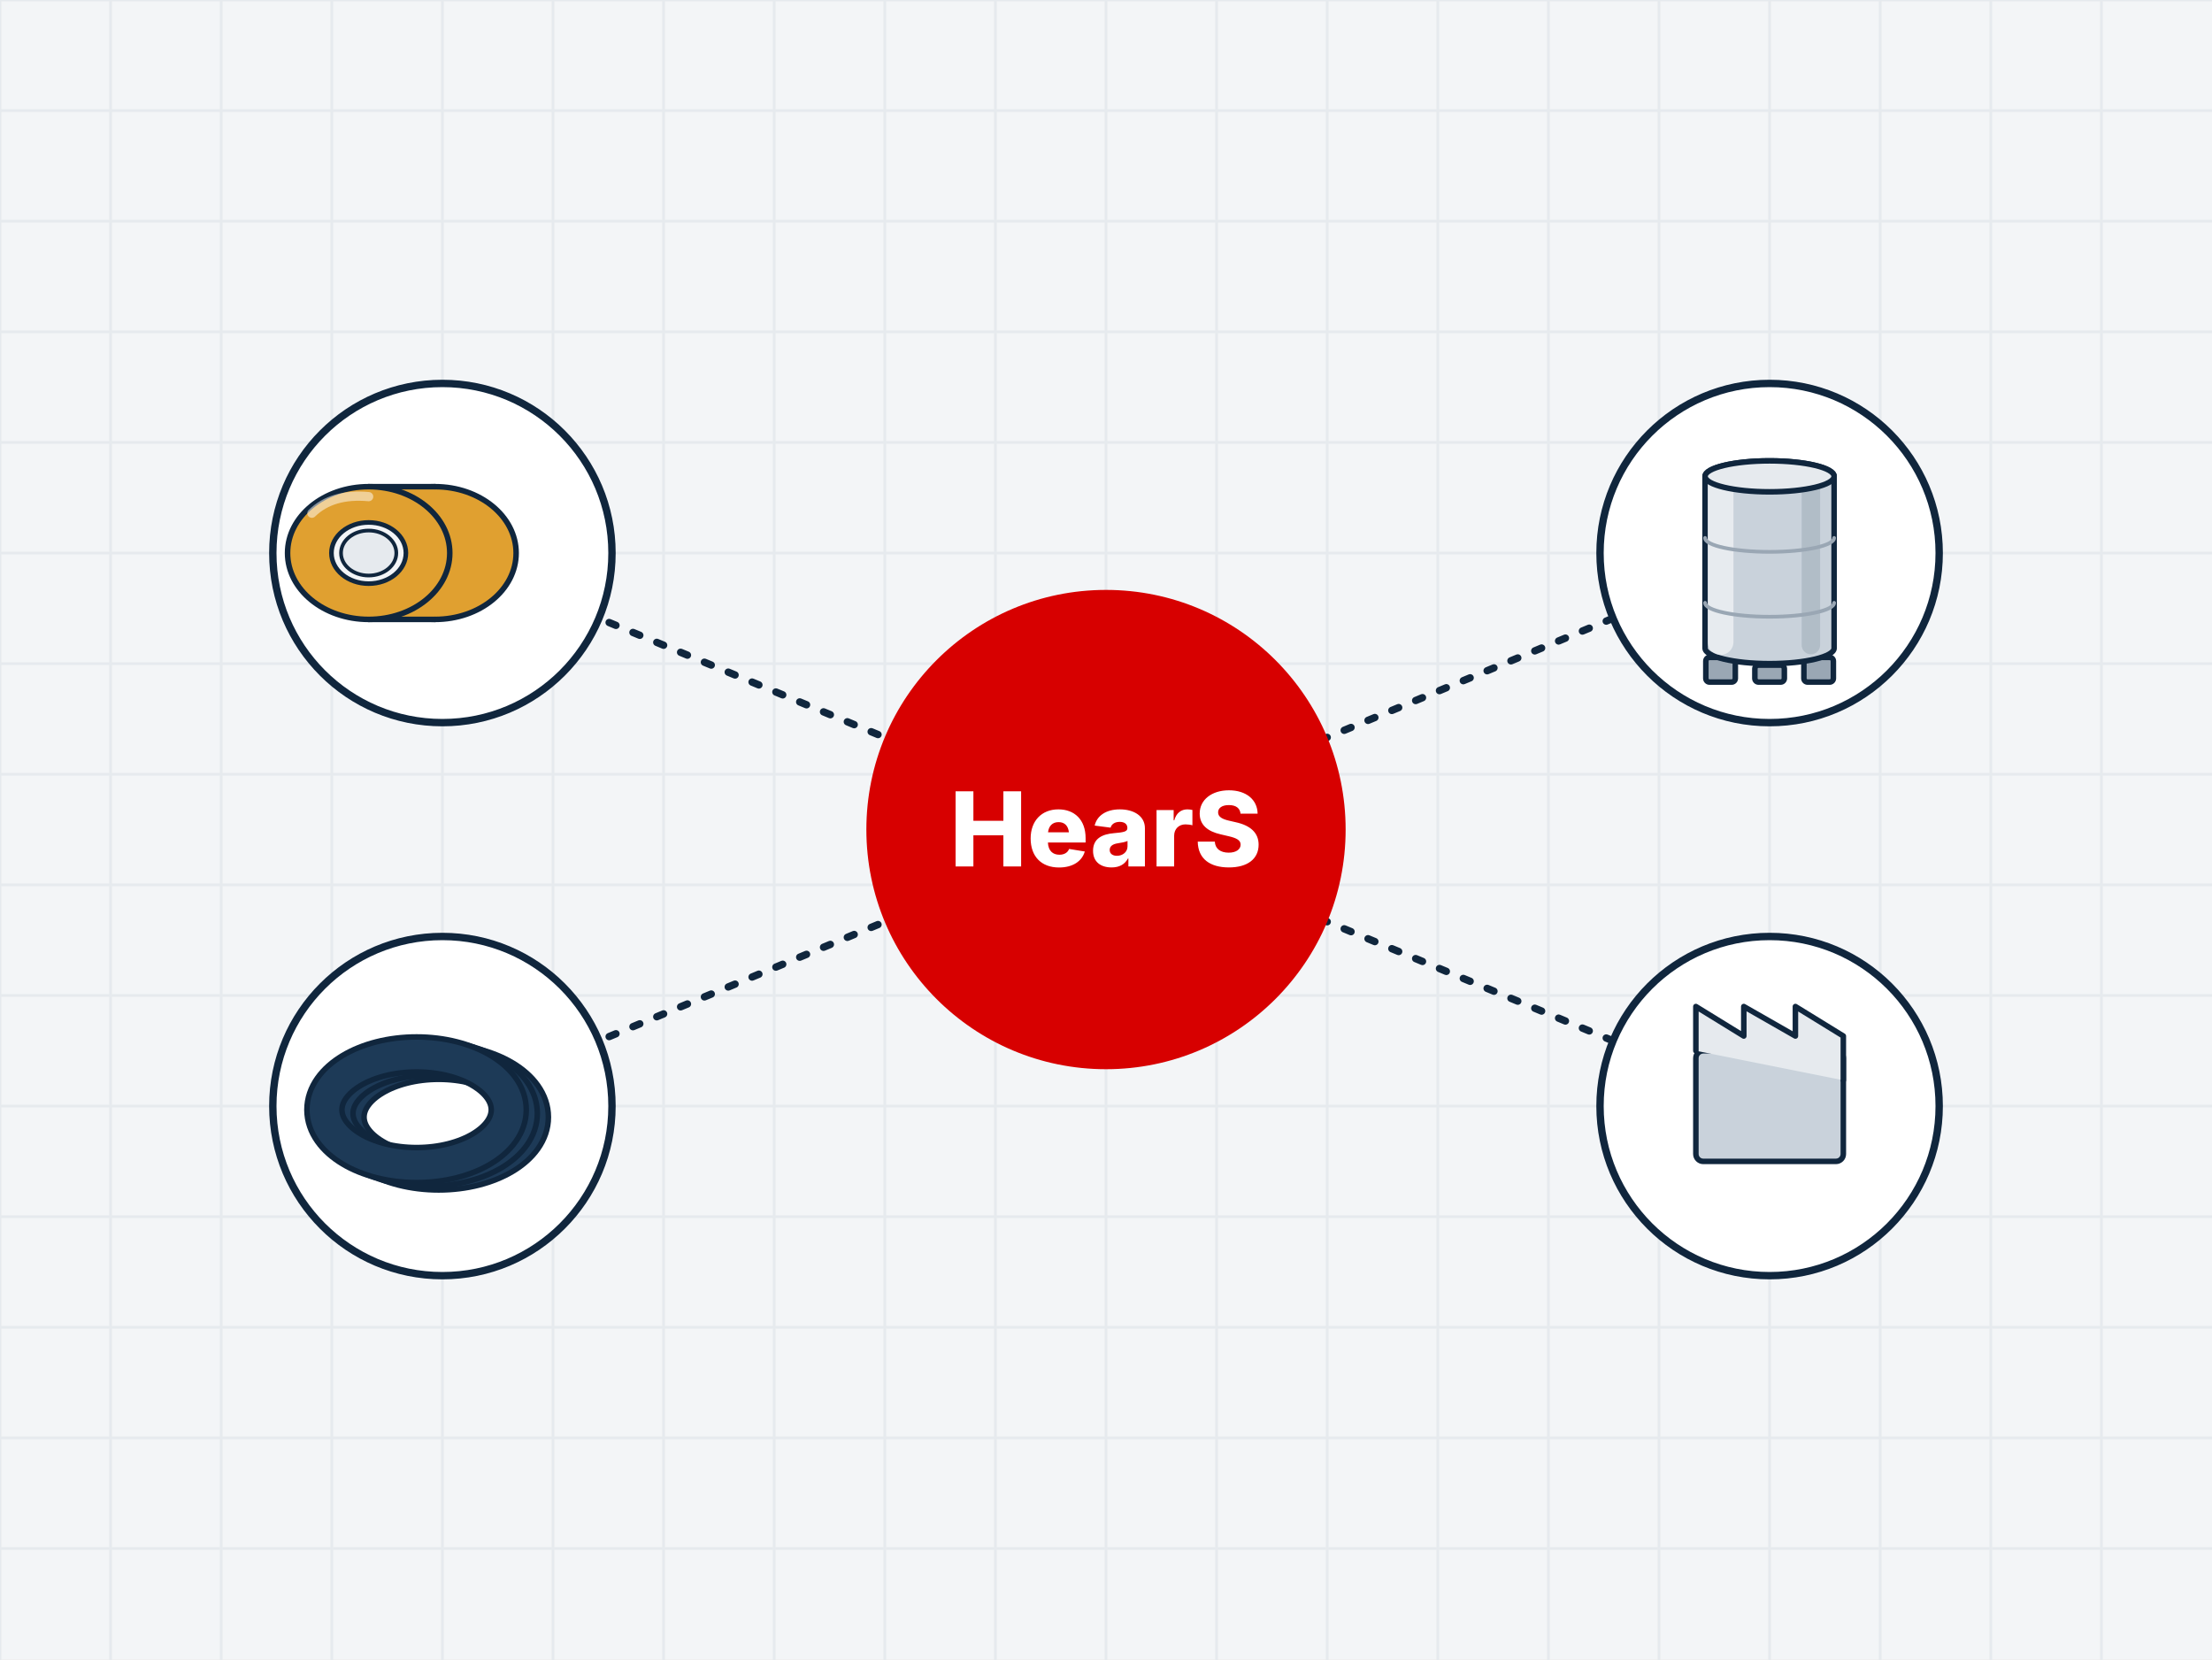
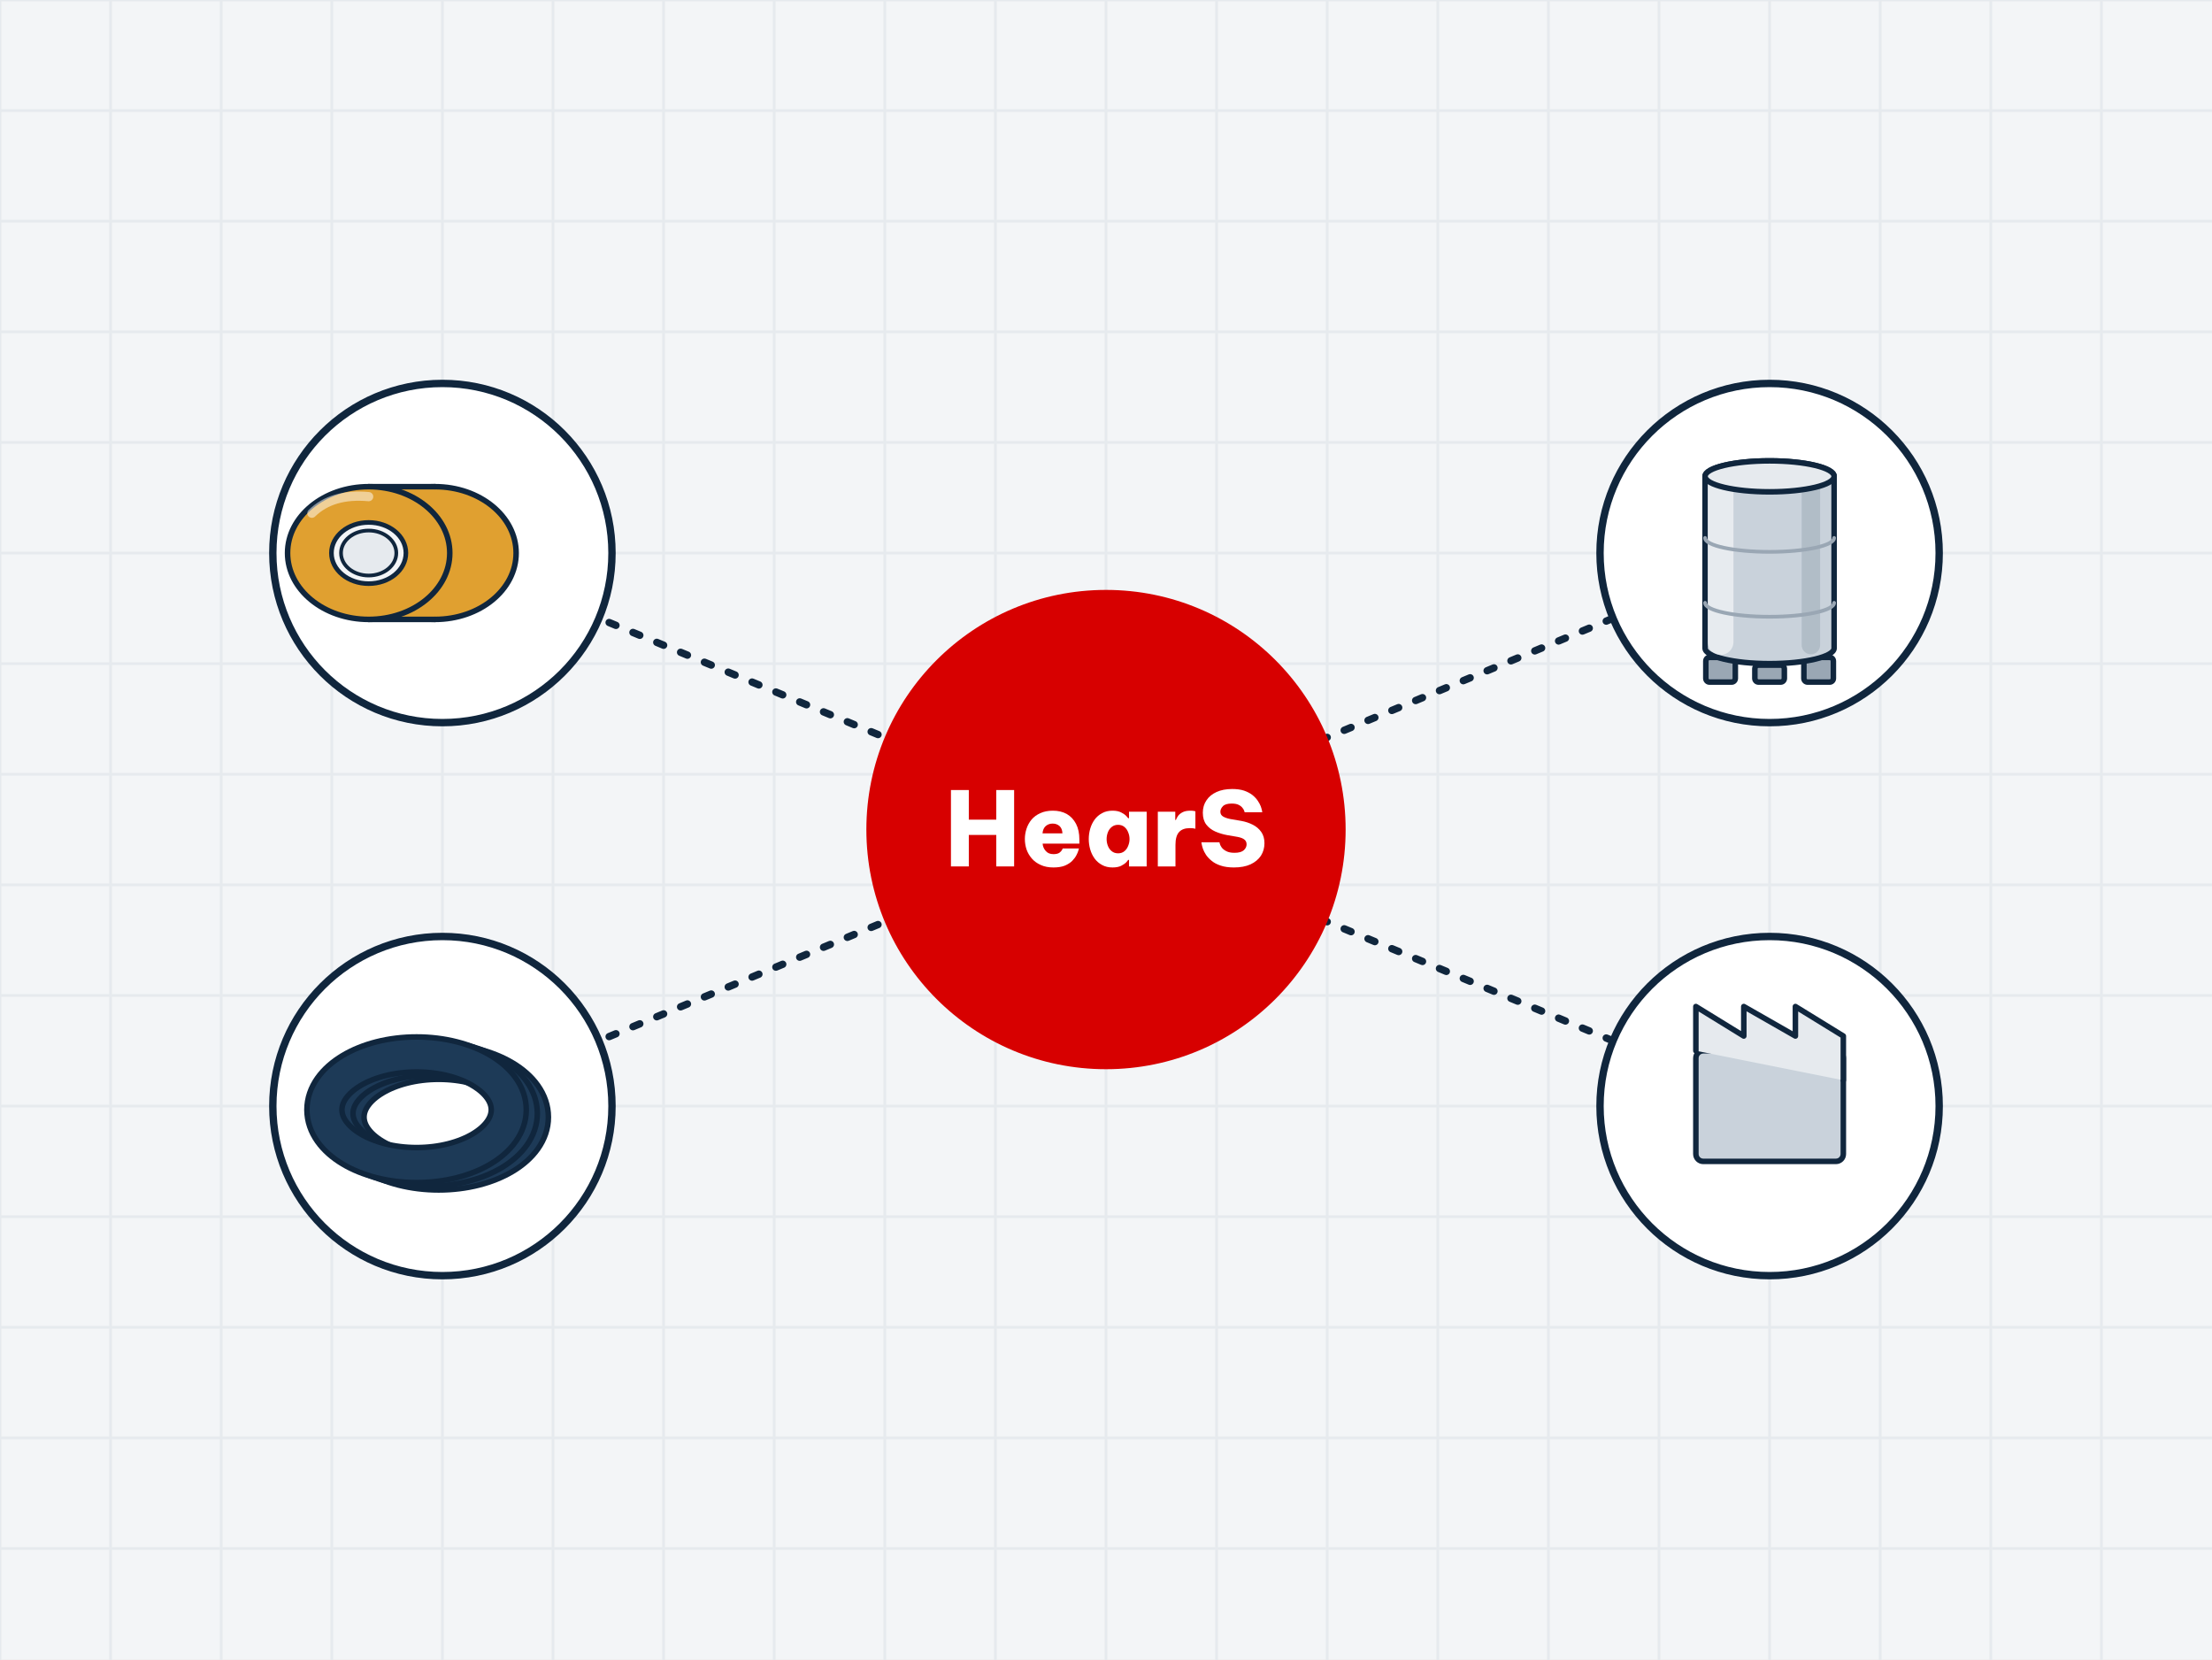
<svg xmlns="http://www.w3.org/2000/svg" viewBox="0 0 1200 900" width="1200" height="900" role="img" aria-label="HearS connecting two manufacturers with industrial customers in Vietnam">
+   <defs>
+     <path id="g0" d="M64 0V740H237V453H503V740H676V0H503V305H237V0Z" />
+     <path id="g1" d="M325 -10Q254 -10 202 14Q150 37 116 76Q81 116 64 165Q48 214 48 266Q48 316 64 365Q80 414 113 454Q146 493 198 516Q249 540 320 540Q396 540 454 508Q511 475 544 412Q576 350 576 261V221H220Q223 180 250 150Q276 119 325 119Q362 119 382 132Q401 146 408 160Q415 174 415 174H572Q572 174 567 156Q562 137 548 110Q534 82 507 54Q480 27 436 8Q391 -10 325 -10ZM219 320H412Q410 367 384 391Q357 415 317 415Q278 415 250 391Q223 367 219 320Z" />
+     <path id="g2" d="M278 540Q330 540 362 523Q395 506 412 488Q428 471 430 467H438V530H609V0H438V63H430Q428 59 412 41Q395 23 362 6Q330 -10 278 -10Q220 -10 177 14Q134 37 105 76Q76 116 62 165Q48 214 48 265Q48 316 62 365Q76 414 105 454Q134 493 177 516Q220 540 278 540ZM332 403Q295 403 270 382Q245 362 233 330Q221 299 221 265Q221 231 233 200Q245 168 270 148Q295 127 332 127Q369 127 394 148Q418 168 430 200Q443 231 443 265Q443 299 430 330Q418 362 394 382Q369 403 332 403Z" />
+     <path id="g3" d="M54 0V530H223V450H229Q237 471 252 492Q268 512 296 526Q324 540 370 540Q392 540 405 537Q418 534 418 534V365Q418 365 404 368Q390 371 365 371Q294 371 260 333Q225 295 225 209V0Z" />
+     <path id="g4" d="M350 -10Q275 -10 222 8Q170 25 136 53Q101 81 80 112Q60 143 50 171Q41 199 38 216Q35 234 35 234H210Q210 234 214 218Q218 203 232 183Q247 163 276 148Q306 132 356 132Q418 132 446 157Q473 182 473 214Q473 243 452 260Q432 277 386 286L287 303Q225 314 170 338Q116 362 82 406Q49 450 49 520Q49 589 84 640Q118 692 182 721Q246 750 333 750Q401 750 449 734Q497 717 529 692Q561 666 580 638Q600 609 610 583Q619 557 622 541Q625 525 625 525H454Q454 525 450 538Q447 550 434 566Q422 583 397 596Q372 609 329 609Q269 609 244 584Q219 558 219 530Q219 499 246 483Q274 467 316 459L421 441Q482 430 533 404Q584 378 615 334Q646 290 646 225Q646 158 612 104Q577 51 511 20Q445 -10 350 -10Z" />
+   </defs>
  <rect x="0.0" y="0.0" width="1200.0" height="900.0" rx="0" fill="#F3F5F7" />
  <line x1="0.0" y1="0.0" x2="0.0" y2="900.0" stroke="#E6EAEE" stroke-width="1.5" stroke-linecap="round" />
  <line x1="60.0" y1="0.0" x2="60.0" y2="900.0" stroke="#E6EAEE" stroke-width="1.5" stroke-linecap="round" />
  <line x1="120.0" y1="0.0" x2="120.0" y2="900.0" stroke="#E6EAEE" stroke-width="1.5" stroke-linecap="round" />
  <line x1="180.0" y1="0.0" x2="180.0" y2="900.0" stroke="#E6EAEE" stroke-width="1.5" stroke-linecap="round" />
  <line x1="240.0" y1="0.0" x2="240.0" y2="900.0" stroke="#E6EAEE" stroke-width="1.5" stroke-linecap="round" />
  <line x1="300.0" y1="0.0" x2="300.0" y2="900.0" stroke="#E6EAEE" stroke-width="1.5" stroke-linecap="round" />
  <line x1="360.0" y1="0.0" x2="360.0" y2="900.0" stroke="#E6EAEE" stroke-width="1.5" stroke-linecap="round" />
  <line x1="420.0" y1="0.0" x2="420.0" y2="900.0" stroke="#E6EAEE" stroke-width="1.5" stroke-linecap="round" />
  <line x1="480.0" y1="0.0" x2="480.0" y2="900.0" stroke="#E6EAEE" stroke-width="1.5" stroke-linecap="round" />
  <line x1="540.0" y1="0.0" x2="540.0" y2="900.0" stroke="#E6EAEE" stroke-width="1.5" stroke-linecap="round" />
  <line x1="600.0" y1="0.0" x2="600.0" y2="900.0" stroke="#E6EAEE" stroke-width="1.5" stroke-linecap="round" />
  <line x1="660.0" y1="0.0" x2="660.0" y2="900.0" stroke="#E6EAEE" stroke-width="1.5" stroke-linecap="round" />
  <line x1="720.0" y1="0.0" x2="720.0" y2="900.0" stroke="#E6EAEE" stroke-width="1.5" stroke-linecap="round" />
  <line x1="780.0" y1="0.0" x2="780.0" y2="900.0" stroke="#E6EAEE" stroke-width="1.5" stroke-linecap="round" />
  <line x1="840.0" y1="0.0" x2="840.0" y2="900.0" stroke="#E6EAEE" stroke-width="1.5" stroke-linecap="round" />
  <line x1="900.0" y1="0.0" x2="900.0" y2="900.0" stroke="#E6EAEE" stroke-width="1.5" stroke-linecap="round" />
  <line x1="960.0" y1="0.0" x2="960.0" y2="900.0" stroke="#E6EAEE" stroke-width="1.5" stroke-linecap="round" />
  <line x1="1020.0" y1="0.0" x2="1020.0" y2="900.0" stroke="#E6EAEE" stroke-width="1.5" stroke-linecap="round" />
  <line x1="1080.0" y1="0.0" x2="1080.0" y2="900.0" stroke="#E6EAEE" stroke-width="1.5" stroke-linecap="round" />
  <line x1="1140.0" y1="0.0" x2="1140.0" y2="900.0" stroke="#E6EAEE" stroke-width="1.5" stroke-linecap="round" />
  <line x1="0.0" y1="0.0" x2="1200.0" y2="0.0" stroke="#E6EAEE" stroke-width="1.5" stroke-linecap="round" />
  <line x1="0.0" y1="60.0" x2="1200.0" y2="60.0" stroke="#E6EAEE" stroke-width="1.5" stroke-linecap="round" />
  <line x1="0.0" y1="120.0" x2="1200.0" y2="120.0" stroke="#E6EAEE" stroke-width="1.5" stroke-linecap="round" />
  <line x1="0.0" y1="180.0" x2="1200.0" y2="180.0" stroke="#E6EAEE" stroke-width="1.5" stroke-linecap="round" />
  <line x1="0.0" y1="240.0" x2="1200.0" y2="240.0" stroke="#E6EAEE" stroke-width="1.5" stroke-linecap="round" />
  <line x1="0.0" y1="300.0" x2="1200.0" y2="300.0" stroke="#E6EAEE" stroke-width="1.5" stroke-linecap="round" />
  <line x1="0.0" y1="360.0" x2="1200.0" y2="360.0" stroke="#E6EAEE" stroke-width="1.5" stroke-linecap="round" />
  <line x1="0.0" y1="420.0" x2="1200.0" y2="420.0" stroke="#E6EAEE" stroke-width="1.5" stroke-linecap="round" />
  <line x1="0.0" y1="480.0" x2="1200.0" y2="480.0" stroke="#E6EAEE" stroke-width="1.5" stroke-linecap="round" />
  <line x1="0.0" y1="540.0" x2="1200.0" y2="540.0" stroke="#E6EAEE" stroke-width="1.5" stroke-linecap="round" />
  <line x1="0.0" y1="600.0" x2="1200.0" y2="600.0" stroke="#E6EAEE" stroke-width="1.5" stroke-linecap="round" />
  <line x1="0.0" y1="660.0" x2="1200.0" y2="660.0" stroke="#E6EAEE" stroke-width="1.5" stroke-linecap="round" />
  <line x1="0.0" y1="720.0" x2="1200.0" y2="720.0" stroke="#E6EAEE" stroke-width="1.5" stroke-linecap="round" />
  <line x1="0.0" y1="780.0" x2="1200.0" y2="780.0" stroke="#E6EAEE" stroke-width="1.5" stroke-linecap="round" />
  <line x1="0.0" y1="840.0" x2="1200.0" y2="840.0" stroke="#E6EAEE" stroke-width="1.5" stroke-linecap="round" />
  <line x1="240.0" y1="300.0" x2="600.0" y2="450.0" stroke="#10263D" stroke-width="4" stroke-linecap="round" stroke-dasharray="4 10" />
  <line x1="240.0" y1="600.0" x2="600.0" y2="450.0" stroke="#10263D" stroke-width="4" stroke-linecap="round" stroke-dasharray="4 10" />
  <line x1="600.0" y1="450.0" x2="960.0" y2="300.0" stroke="#10263D" stroke-width="4" stroke-linecap="round" stroke-dasharray="4 10" />
  <line x1="600.0" y1="450.0" x2="960.0" y2="600.0" stroke="#10263D" stroke-width="4" stroke-linecap="round" stroke-dasharray="4 10" />
  <ellipse cx="240.0" cy="300.0" rx="92.0" ry="92.0" fill="#FFFFFF" stroke="#10263D" stroke-width="4" />
  <ellipse cx="236.0" cy="300.0" rx="44.0" ry="36.0" fill="#E0A030" stroke="#10263D" stroke-width="3" />
  <rect x="200.0" y="264.0" width="36.0" height="72.0" rx="0" fill="#E0A030" />
  <line x1="200.0" y1="264.0" x2="236.0" y2="264.0" stroke="#10263D" stroke-width="3" stroke-linecap="round" />
  <line x1="200.0" y1="336.0" x2="236.0" y2="336.0" stroke="#10263D" stroke-width="3" stroke-linecap="round" />
  <ellipse cx="200.0" cy="300.0" rx="44.0" ry="36.0" fill="#E0A030" stroke="#10263D" stroke-width="3" />
  <ellipse cx="200.0" cy="300.0" rx="20.2" ry="16.6" fill="#F3F5F7" stroke="#10263D" stroke-width="2.5" />
  <ellipse cx="200.0" cy="300.0" rx="15.0" ry="12.2" fill="#E6EAEE" stroke="#10263D" stroke-width="2" />
  <path d="M169.2,278.4 q11.0,-10.8 30.8,-9.0" fill="none" stroke="#FFFFFF" stroke-width="5" stroke-linecap="round" opacity="0.5" stroke-linejoin="round" />
  <ellipse cx="240.0" cy="600.0" rx="92.0" ry="92.0" fill="#FFFFFF" stroke="#10263D" stroke-width="4" />
  <ellipse cx="238.0" cy="606.0" rx="50.0" ry="30.0" fill="none" stroke="#10263D" stroke-width="22" />
  <ellipse cx="238.0" cy="606.0" rx="50.0" ry="30.0" fill="none" stroke="#1D3A57" stroke-width="16" />
  <ellipse cx="232.0" cy="604.0" rx="50.0" ry="30.0" fill="none" stroke="#10263D" stroke-width="22" />
  <ellipse cx="232.0" cy="604.0" rx="50.0" ry="30.0" fill="none" stroke="#1D3A57" stroke-width="16" />
  <ellipse cx="226.0" cy="602.0" rx="50.0" ry="30.0" fill="none" stroke="#10263D" stroke-width="22" />
  <ellipse cx="226.0" cy="602.0" rx="50.0" ry="30.0" fill="none" stroke="#1D3A57" stroke-width="16" />
  <ellipse cx="600.0" cy="450.0" rx="130.0" ry="130.0" fill="#D70000" stroke="#D70000" stroke-width="0" />
-   <text x="600.0" y="470.0" font-family="Inter, Arial, Helvetica, sans-serif" font-size="56" font-weight="800" text-anchor="middle" fill="#FFFFFF">HearS</text>
+   <g fill="#FFFFFF" transform="matrix(0.056 0 0 -0.056 512.304 470)">
+     <use href="#g0" />
+     <use href="#g1" x="732" />
+     <use href="#g2" x="1351" />
+     <use href="#g3" x="2014" />
+     <use href="#g4" x="2455" />
+   </g>
  <ellipse cx="960.0" cy="300.0" rx="92.0" ry="92.0" fill="#FFFFFF" stroke="#10263D" stroke-width="4" />
  <rect x="925.4" y="356.6" width="16.0" height="13.4" rx="2" fill="#9AA7B4" stroke="#10263D" stroke-width="3" stroke-linejoin="round" />
  <rect x="952.0" y="360.8" width="16.0" height="9.2" rx="2" fill="#9AA7B4" stroke="#10263D" stroke-width="3" stroke-linejoin="round" />
  <rect x="978.6" y="356.6" width="16.0" height="13.4" rx="2" fill="#9AA7B4" stroke="#10263D" stroke-width="3" stroke-linejoin="round" />
  <path d="M925.0,258.4 A35.0,8.4 0 0 1 995.0,258.4 L995.0,351.6 A35.0,8.4 0 0 1 925.0,351.6 Z" fill="#C9D2DB" stroke="#10263D" stroke-width="3" stroke-linecap="round" stroke-linejoin="round" />
  <path d="M933.4,259.24 L933.4,348.24" fill="none" stroke="#FFFFFF" stroke-width="14" stroke-linecap="round" opacity="0.55" stroke-linejoin="round" />
  <path d="M982.4,260.08 L982.4,349.92" fill="none" stroke="#9AA7B4" stroke-width="10" stroke-linecap="round" opacity="0.5" stroke-linejoin="round" />
  <path d="M925.0,291.8 A35.0,7.56 0 0 0 995.0,291.8" fill="none" stroke="#9AA7B4" stroke-width="2" stroke-linecap="round" stroke-linejoin="round" />
  <path d="M925.0,327.0 A35.0,7.56 0 0 0 995.0,327.0" fill="none" stroke="#9AA7B4" stroke-width="2" stroke-linecap="round" stroke-linejoin="round" />
  <ellipse cx="960.0" cy="258.4" rx="35.0" ry="8.4" fill="#E6EAEE" stroke="#10263D" stroke-width="3" />
  <ellipse cx="960.0" cy="600.0" rx="92.0" ry="92.0" fill="#FFFFFF" stroke="#10263D" stroke-width="4" />
  <rect x="920.0" y="570.0" width="80.0" height="60.0" rx="4" fill="#C9D2DB" stroke="#10263D" stroke-width="3" stroke-linejoin="round" />
  <path d="M920,570 l0,-24 l26,16 l0,-16 l28,16 l0,-16 l26,16 l0,24" fill="#E6EAEE" stroke="#10263D" stroke-width="3" stroke-linecap="round" stroke-linejoin="round" />
</svg>
